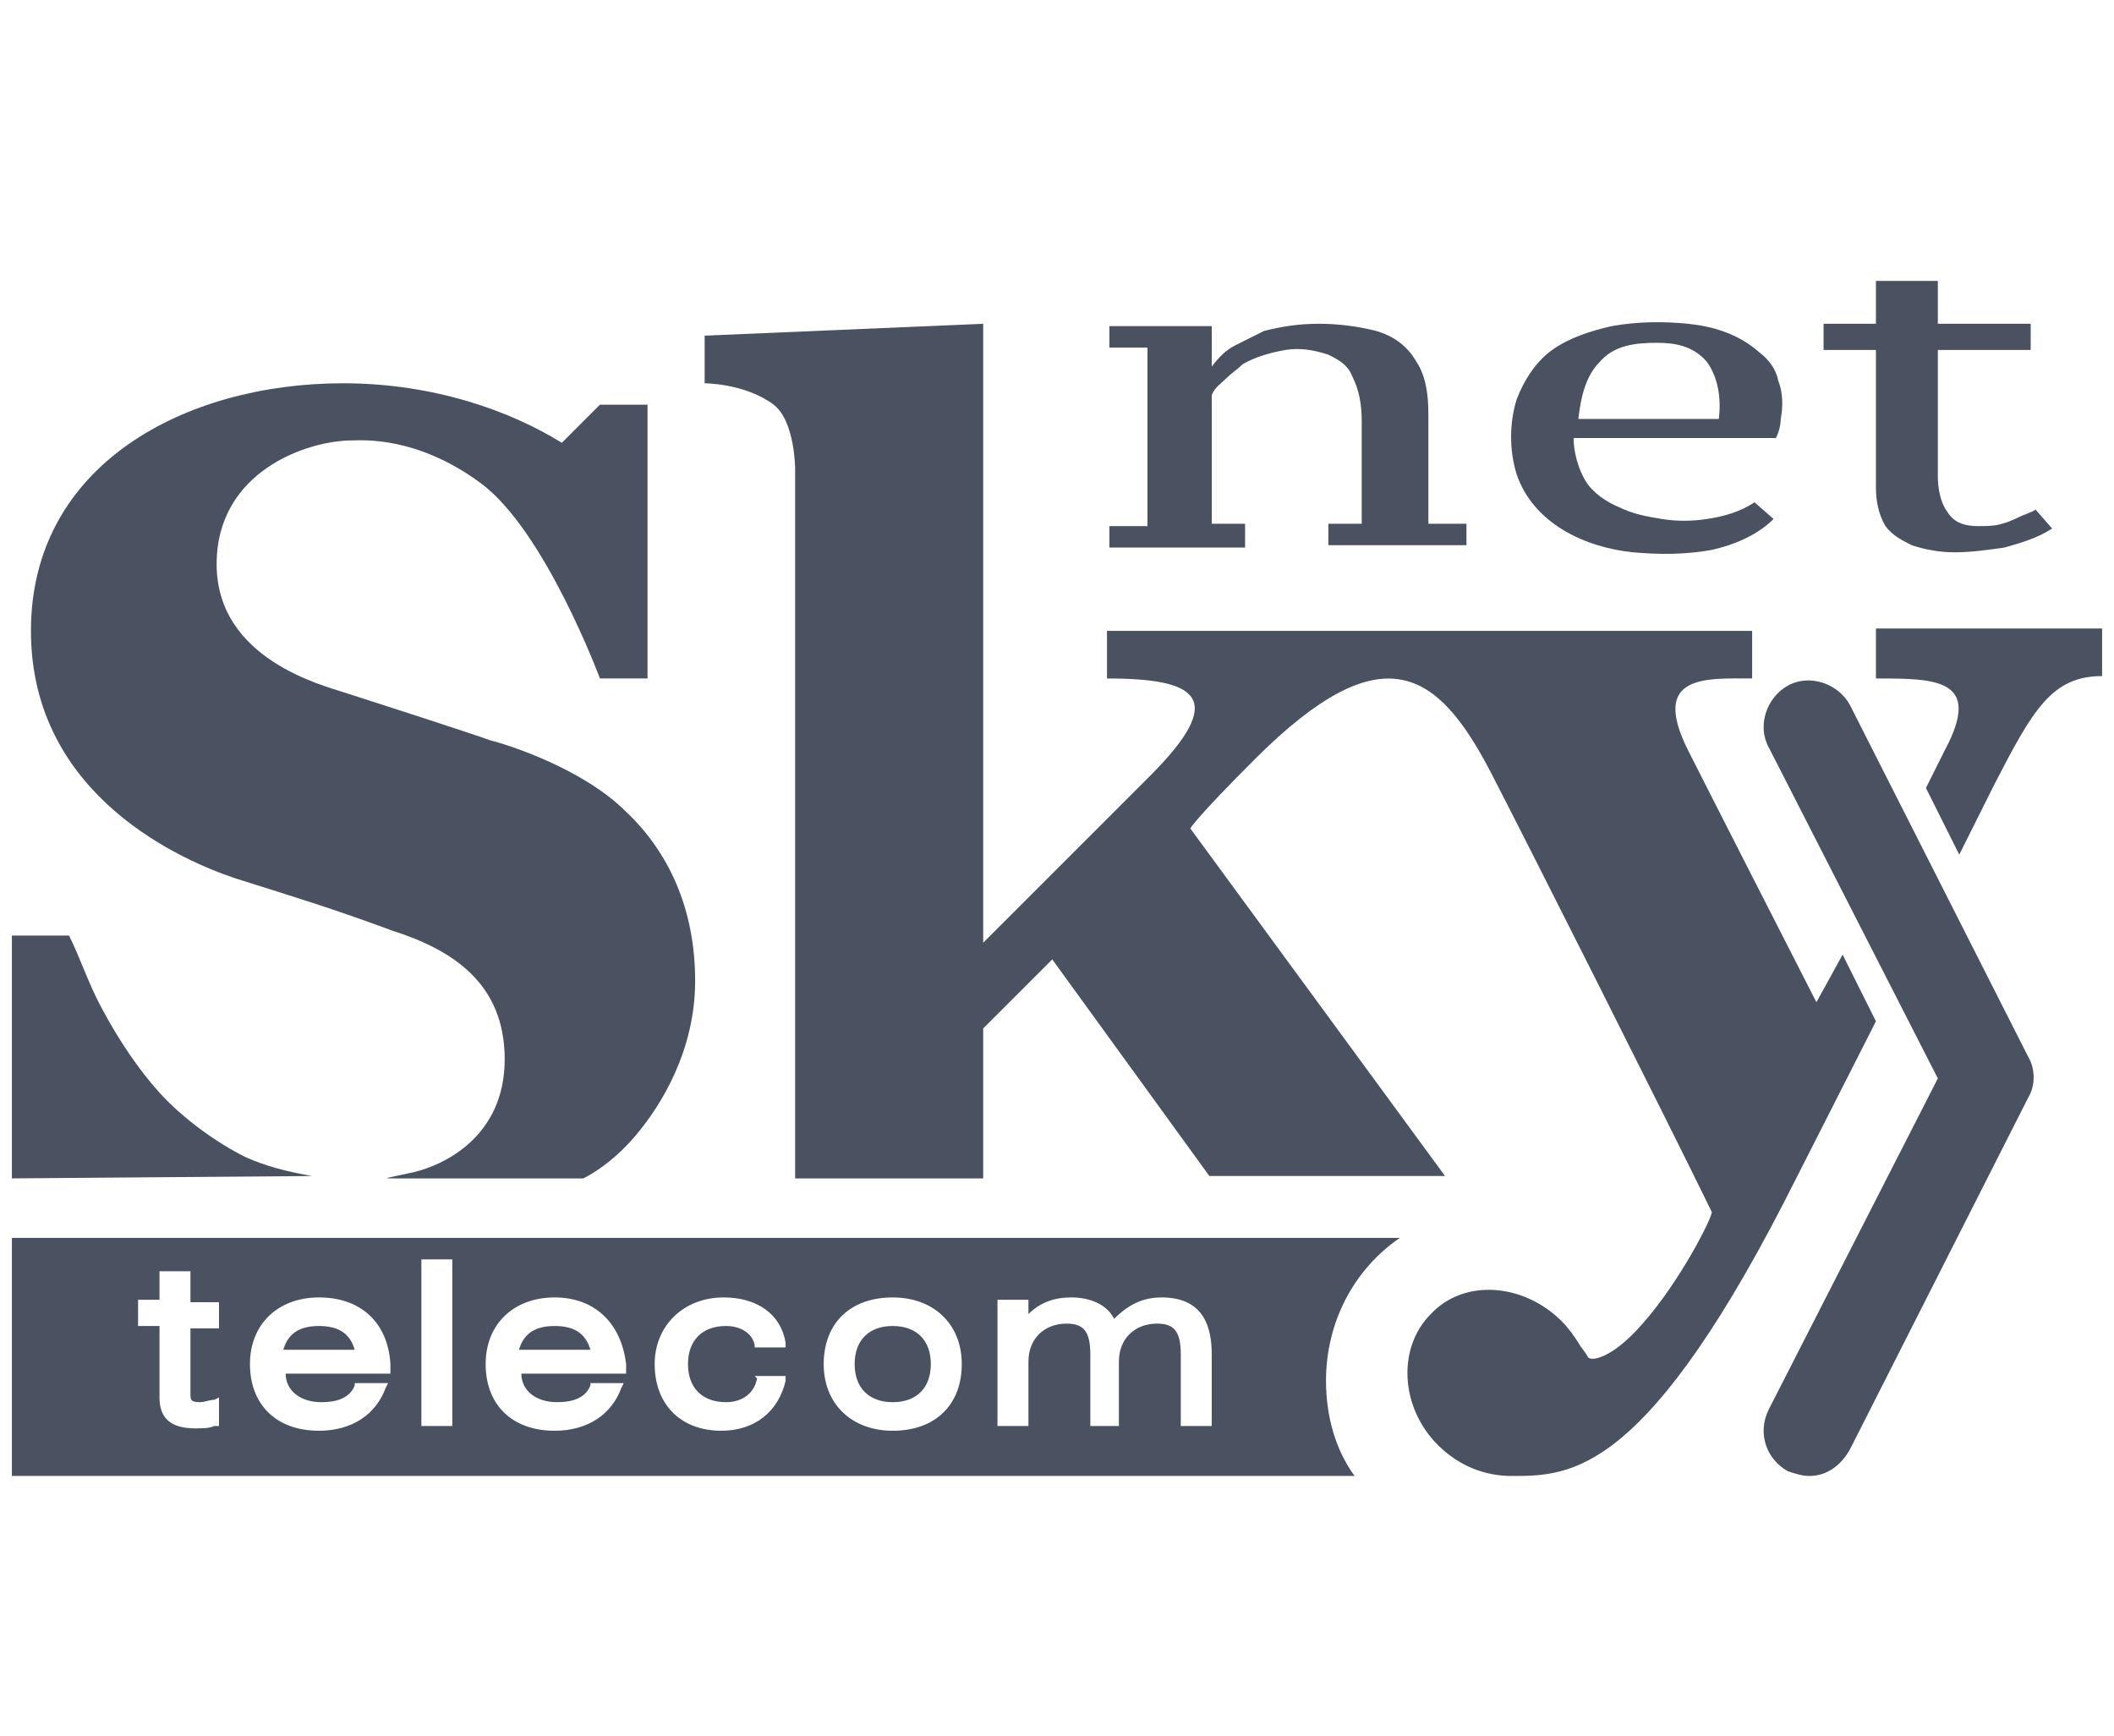
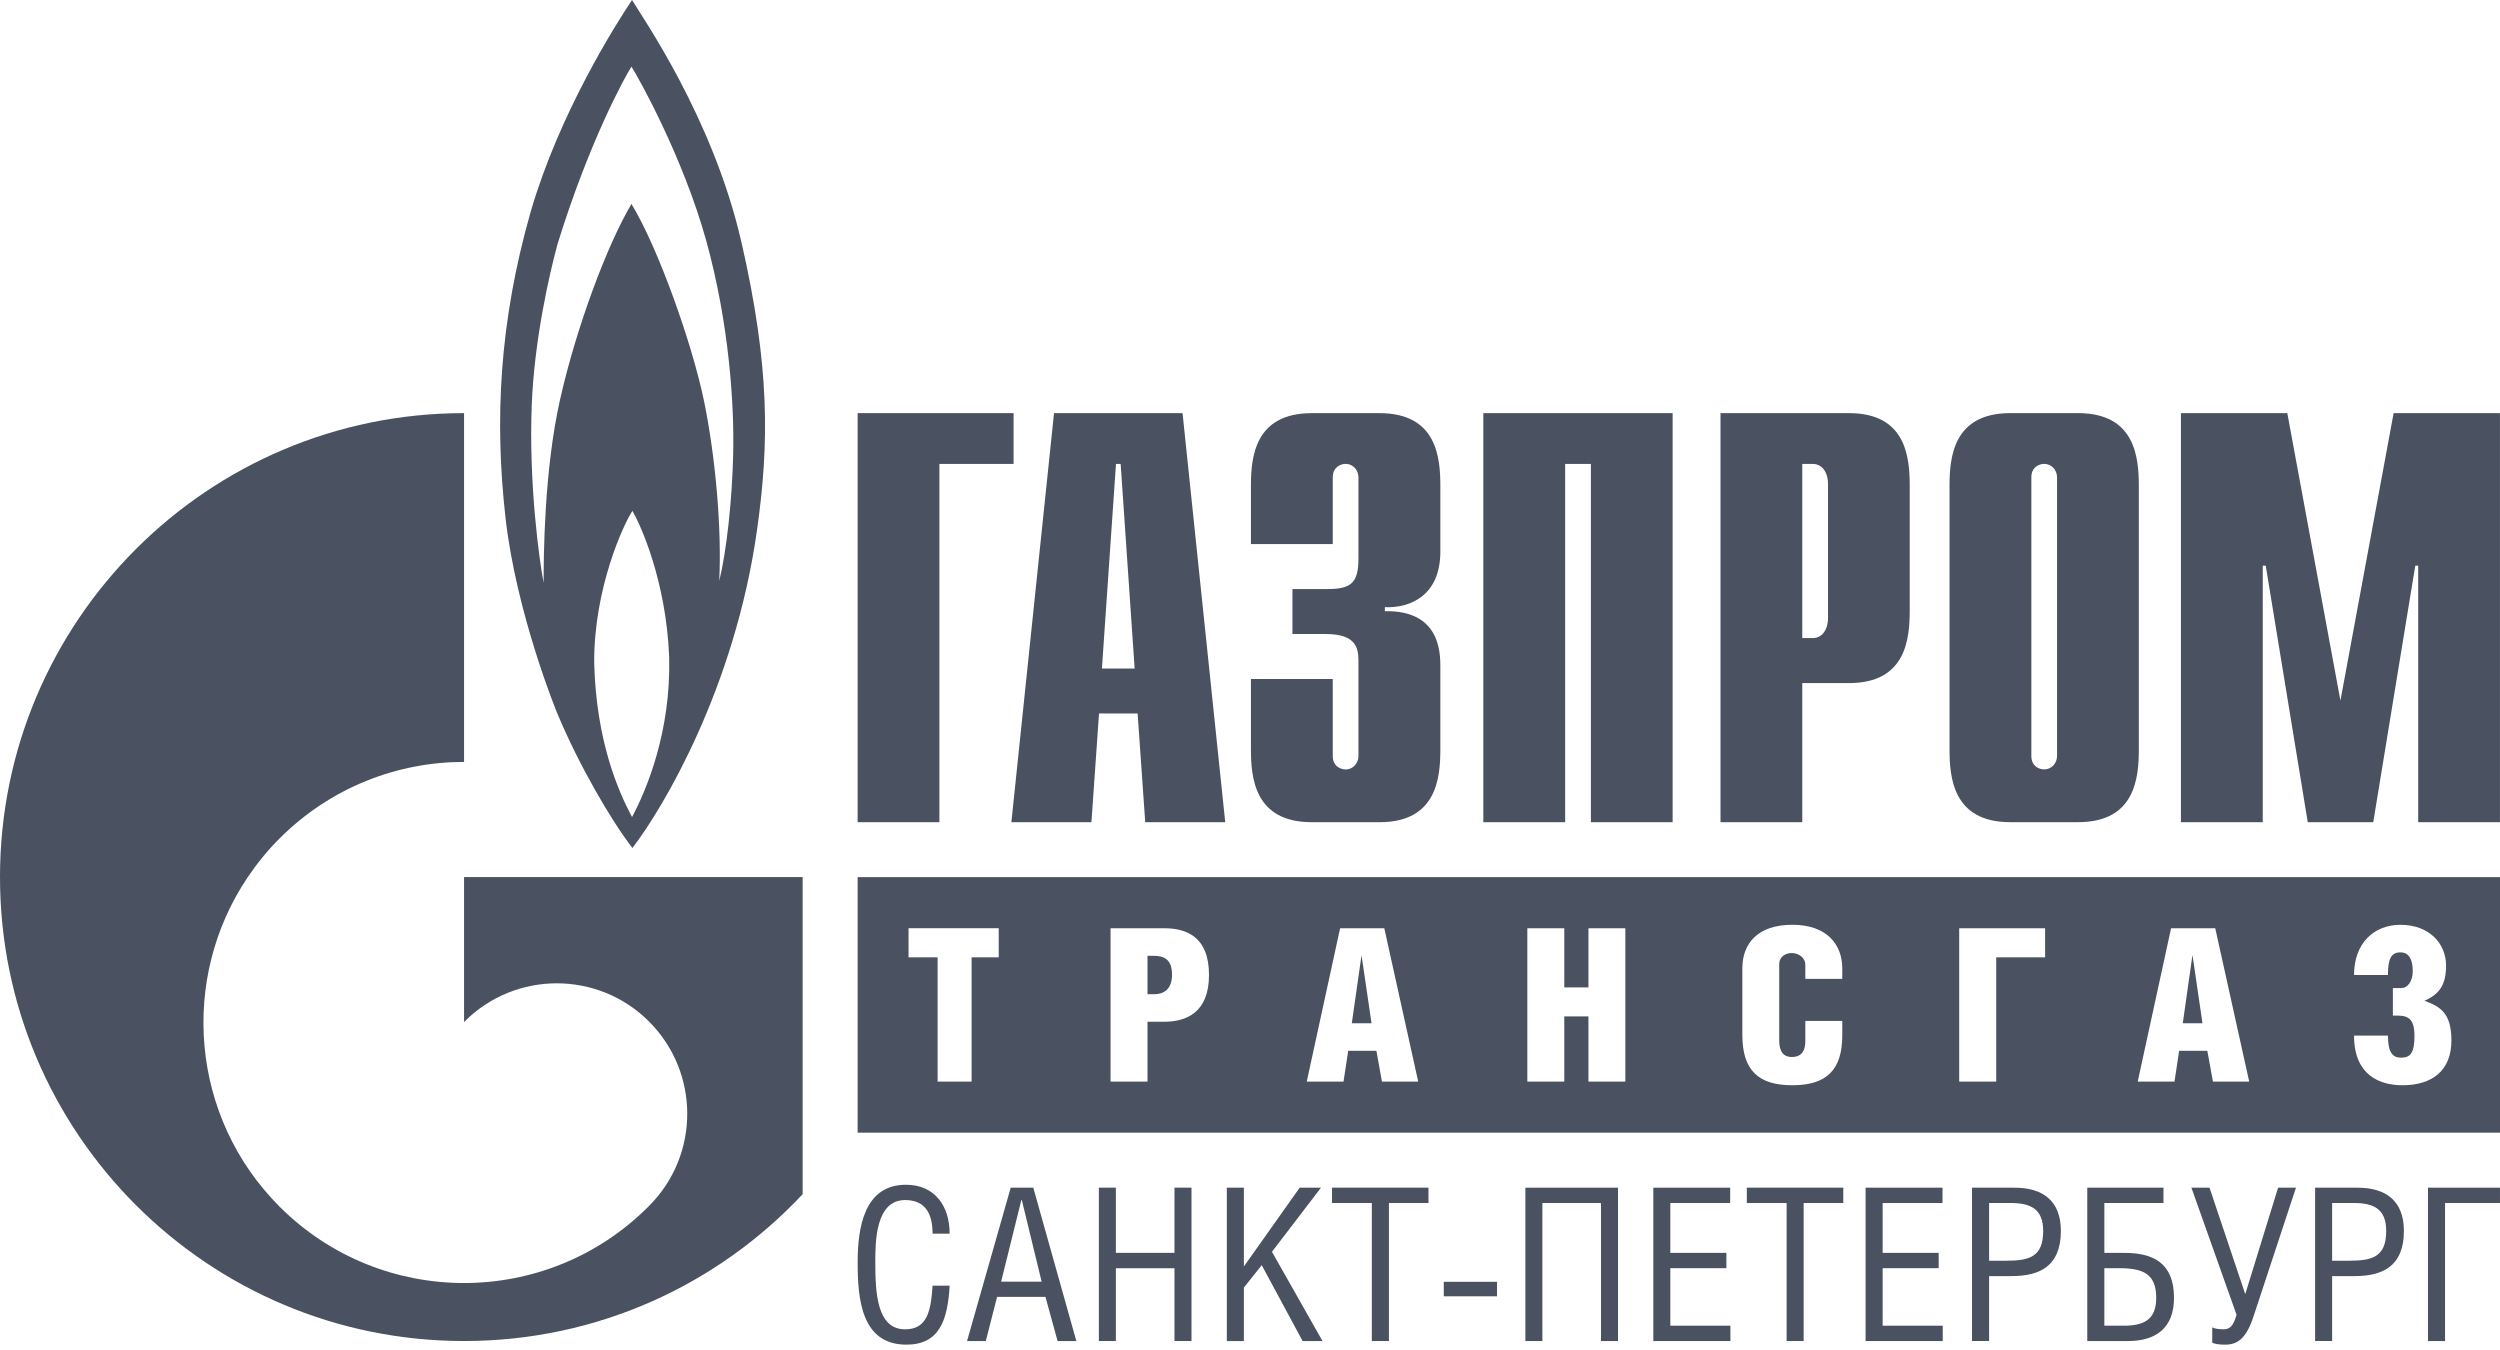
- <svg xmlns="http://www.w3.org/2000/svg" version="1.1" id="Слой_1" x="0px" y="0px" viewBox="0 0 88.8 72.9" style="enable-background:new 0 0 88.8 72.9;" xml:space="preserve">
-   <style type="text/css">
- 	.st0{fill:#4A5161;}
- </style>
-   <g>
-     <g>
-       <path class="st0" d="M26.3,34.1c-1.8-1.8-4.9-2.8-5.7-3c0,0-0.5-0.2-6.1-2c-0.9-0.3-5.4-1.4-5.4-5.4c0-3.9,3.8-5.2,5.7-5.2    c0.4,0,2.7-0.2,5.4,1.8s5,8.2,5,8.2h2V17h-2l-1.6,1.6c-2.1-1.3-5.3-2.5-9.2-2.5c-6.6,0-13.1,3.4-13.1,10.4s6.5,9.7,8.6,10.4    c2.2,0.7,3.9,1.2,6.6,2.2c2.5,0.8,4.7,2.2,4.7,5.4s-2.5,4.5-4.1,4.8c-0.9,0.2-1.1,0.2-0.5,0.2c0.2,0,7.9,0,7.9,0s1.1-0.5,2.2-1.8    s2.5-3.6,2.5-6.5C29.2,38.2,28.1,35.8,26.3,34.1z" />
-       <path class="st0" d="M13.1,49.4L13.1,49.4c-1.1-0.2-1.9-0.4-2.8-0.8C9.1,48,7.7,47,6.7,45.9c-0.9-1-1.7-2.2-2.4-3.5    c-0.6-1.1-0.9-2.1-1.4-3.1H0.5v10.2L13.1,49.4C13.2,49.5,13.2,49.5,13.1,49.4C13.2,49.4,13.2,49.4,13.1,49.4z" />
-     </g>
-     <g>
-       <g>
-         <path class="st0" d="M76,62c-0.3,0-0.6-0.1-0.9-0.2c-0.9-0.5-1.3-1.6-0.8-2.6l7.1-13.9l-7.1-13.9c-0.5-0.9-0.1-2.1,0.8-2.6     s2.1-0.1,2.6,0.8l7.5,14.8c0.3,0.5,0.3,1.2,0,1.7l-7.5,14.8C77.3,61.6,76.7,62,76,62z" />
-       </g>
-     </g>
-     <g>
-       <path class="st0" d="M37.5,55.7c-1,0-1.6,0.6-1.6,1.6s0.6,1.6,1.6,1.6s1.6-0.6,1.6-1.6S38.5,55.7,37.5,55.7z" />
-       <path class="st0" d="M23.3,55.7c-0.8,0-1.3,0.3-1.5,1h3C24.6,56,24.1,55.7,23.3,55.7z" />
-       <path class="st0" d="M13.4,55.7c-0.8,0-1.3,0.3-1.5,1h3C14.7,56,14.2,55.7,13.4,55.7z" />
-       <path class="st0" d="M58.8,52H0.5v10h56.4c-0.8-1.1-1.2-2.5-1.2-4C55.7,55.5,56.9,53.3,58.8,52z M9.2,55.8H8v2.7    c0,0.3,0,0.4,0.4,0.4c0.2,0,0.4-0.1,0.6-0.1l0.2-0.1v1.2H9C8.8,60,8.5,60,8.2,60c-1,0-1.5-0.4-1.5-1.3v-3H5.8v-1.1h0.9v-1.2H8v1.3    h1.2V55.8z M16.4,57.7H12c0,0.7,0.6,1.2,1.5,1.2c0.7,0,1.2-0.2,1.4-0.7v-0.1h1.4l-0.1,0.2c-0.4,1.1-1.4,1.8-2.8,1.8    c-1.8,0-2.9-1.1-2.9-2.8c0-1.7,1.2-2.8,2.9-2.8c1.8,0,2.9,1.1,3,2.8V57.7z M19,59.9h-1.3v-7H19V59.9z M26.3,57.7h-4.4    c0,0.7,0.6,1.2,1.5,1.2c0.7,0,1.2-0.2,1.4-0.7v-0.1h1.4l-0.1,0.2c-0.4,1.1-1.4,1.8-2.8,1.8c-1.8,0-2.9-1.1-2.9-2.8    c0-1.7,1.2-2.8,2.9-2.8s2.8,1.1,3,2.8V57.7z M33,56.6h-1.3v-0.1c-0.1-0.5-0.6-0.8-1.2-0.8c-1,0-1.6,0.6-1.6,1.6s0.6,1.6,1.6,1.6    c0.7,0,1.2-0.4,1.3-1l-0.1-0.1H33V58c-0.3,1.3-1.3,2.1-2.7,2.1c-1.7,0-2.8-1.1-2.8-2.8c0-1.6,1.2-2.8,2.9-2.8    c1.4,0,2.4,0.7,2.6,1.9V56.6z M37.5,60.1c-1.7,0-2.9-1.1-2.9-2.8c0-1.7,1.1-2.8,2.9-2.8c1.7,0,2.9,1.1,2.9,2.8    C40.4,59,39.3,60.1,37.5,60.1z M50.9,59.9h-1.3v-3c0-1-0.3-1.3-1-1.3c-0.9,0-1.6,0.6-1.6,1.6v2.7h-1.2v-3c0-1-0.3-1.3-1-1.3    c-0.9,0-1.6,0.6-1.6,1.6v2.7h-1.3v-5.3h1.3v0.6c0.5-0.5,1.1-0.7,1.8-0.7c0.8,0,1.5,0.3,1.8,0.9c0.6-0.6,1.2-0.9,2-0.9    c1.8,0,2.1,1.3,2.1,2.4V59.9z" />
-     </g>
-     <g>
-       <path class="st0" d="M76.3,42.1c0,0-4.7-9.2-5.4-10.6c-1.6-3.2,0.8-3,2.7-3v-2H46.5v2c3.8,0,5.1,0.8,1.8,4.1c-2.6,2.6-7,7-7,7v-26    l-11.7,0.5v2c0,0,1.7,0,2.9,0.9c0.9,0.7,0.9,2.7,0.9,2.7v29.8h7.9v-6.3l2.9-2.9l6.6,9.1h9.9L50,34.8c0,0,0.2-0.4,2.7-2.9    c5.4-5.4,7.7-3.7,9.9,0.5c1.5,2.9,7.3,14.4,9.3,18.5c0.1,0.1-1.3,2.9-2.9,4.7c-1.3,1.5-2.2,1.6-2.3,1.4c-0.1-0.2-0.3-0.4-0.4-0.6    c-0.2-0.3-0.4-0.6-0.7-0.9c-1.6-1.6-4.1-1.8-5.5-0.3c-1.4,1.4-1.3,3.9,0.3,5.5c0.9,0.9,2,1.3,3.1,1.3l0,0c2.5,0,5.7,0,12-12.6    l3.3-6.5l-1.4-2.8L76.3,42.1z" />
-       <path class="st0" d="M78.8,26.5v2c2.5,0,4.5,0,2.9,3l-0.8,1.6l1.4,2.8l1.5-3c1.6-3.1,2.4-4.5,4.5-4.5v-2h-9.5V26.5z" />
-     </g>
-     <g>
-       <path class="st0" d="M52.3,22.9V22h-1.4v-5.4c0.1-0.3,0.4-0.5,0.6-0.7c0.2-0.2,0.5-0.4,0.7-0.6c0.5-0.3,1.2-0.5,1.8-0.6    s1.2,0,1.8,0.2c0.4,0.2,0.8,0.4,1,0.9c0.3,0.6,0.4,1.2,0.4,1.9V22H56h-0.2v0.9H56h5.4h0.2V22h-0.2H60v-4.6c0-0.8-0.1-1.6-0.5-2.2    c-0.4-0.7-1-1.1-1.7-1.3c-0.8-0.2-1.6-0.3-2.4-0.3c-0.8,0-1.5,0.1-2.3,0.3c-0.4,0.2-0.8,0.4-1.2,0.6c-0.4,0.2-0.7,0.5-1,0.9v-1.7    h-4.3v0.9h1.6v7.5h-1.6V23h5.7V22.9z" />
-       <path class="st0" d="M74.5,21.8c-0.7,0.7-1.7,1.1-2.6,1.3c-1.1,0.2-2.2,0.2-3.3,0.1c-2-0.2-4.2-1.2-4.9-3.3c-0.3-1-0.3-2.1,0-3.1    c0.3-0.8,0.8-1.6,1.5-2.1s1.6-0.8,2.5-1c1.1-0.2,2.2-0.2,3.2-0.1c1,0.1,2.1,0.4,3,1.2c0.4,0.3,0.7,0.7,0.8,1.2    c0.2,0.5,0.2,1.1,0.1,1.6c0,0.3-0.1,0.6-0.2,0.8h-8.5c0,0.6,0.2,1.3,0.5,1.8s0.9,0.9,1.4,1.1c0.6,0.3,1.2,0.4,1.8,0.5    c0.6,0.1,1.3,0.1,1.9,0c0.7-0.1,1.4-0.3,2-0.7L74.5,21.8z M69.6,14.4c-0.9,0-1.8,0.1-2.4,0.8c-0.6,0.6-0.8,1.5-0.9,2.4h5.9    c0.1-0.8,0-1.7-0.5-2.4C71.1,14.5,70.3,14.4,69.6,14.4z" />
-       <path class="st0" d="M78.8,11.8v1.8h-2.2v1.1h2.2v5.8c0,0.5,0.1,1.1,0.4,1.6c0.3,0.4,0.7,0.6,1.1,0.8c0.6,0.2,1.2,0.3,1.8,0.3    c0.7,0,1.4-0.1,2.1-0.2c0.7-0.2,1.4-0.4,2-0.8l-0.7-0.8c-0.1,0.1-0.2,0.1-0.4,0.2c-0.3,0.1-0.6,0.3-1,0.4c-0.3,0.1-0.7,0.1-1,0.1    c-0.5,0-1-0.1-1.3-0.6c-0.3-0.4-0.4-1-0.4-1.5v-5.3h3.9v-1.1h-3.9v-1.8C81.4,11.8,78.8,11.8,78.8,11.8z" />
-     </g>
-   </g>
+ <svg xmlns="http://www.w3.org/2000/svg" width="100" height="54" viewBox="0 0 100 54" fill="none">
+   <path d="M34.305 16.525H40.543V18.557H37.576V32.888H34.305V16.525Z" fill="#4A5161" />
+   <path d="M40.455 32.888H43.657L43.961 28.539H45.505L45.809 32.888H49.009L47.302 16.526H42.161L40.455 32.888H40.455ZM44.077 26.741L44.639 18.557H44.826L45.386 26.741H44.077Z" fill="#4A5161" />
+   <path d="M53.31 27.159V30.241C53.31 30.661 53.639 30.778 53.827 30.778C54.128 30.778 54.338 30.522 54.338 30.241V26.436C54.338 25.921 54.244 25.361 53.029 25.361H51.698V23.562H53.075C54.011 23.562 54.338 23.352 54.338 22.346V19.094C54.338 18.813 54.128 18.555 53.827 18.555C53.639 18.555 53.31 18.672 53.31 19.094V21.762H50.037V19.448C50.037 18.301 50.179 16.526 52.47 16.526H55.181C57.474 16.526 57.614 18.301 57.614 19.448V22.067C57.614 23.843 56.376 24.334 55.394 24.286V24.448C57.588 24.402 57.614 26.086 57.614 26.668V29.966C57.614 31.108 57.474 32.888 55.181 32.888H52.47C50.179 32.888 50.037 31.108 50.037 29.966V27.159H53.31V27.159Z" fill="#4A5161" />
+   <path d="M59.333 16.525H66.905V32.888H63.636V18.557H62.606V32.888H59.333V16.525Z" fill="#4A5161" />
+   <path d="M68.82 32.888H72.091V27.323H73.962C76.25 27.323 76.389 25.546 76.389 24.401V19.447C76.389 18.3 76.25 16.525 73.962 16.525H68.82V32.887V32.888ZM72.091 25.523V18.557H72.511C72.862 18.557 73.121 18.858 73.121 19.372V24.705C73.121 25.222 72.862 25.523 72.511 25.523H72.091V25.523Z" fill="#4A5161" />
+   <path d="M77.981 29.965C77.981 31.109 78.123 32.887 80.411 32.887H83.122C85.413 32.887 85.553 31.109 85.553 29.965V19.449C85.553 18.302 85.413 16.525 83.122 16.525H80.411C78.123 16.525 77.981 18.302 77.981 19.449V29.965V29.965ZM82.282 30.239C82.282 30.52 82.071 30.776 81.768 30.776C81.578 30.776 81.254 30.662 81.254 30.239V19.092C81.254 18.672 81.579 18.555 81.768 18.555C82.071 18.555 82.282 18.812 82.282 19.092V30.239Z" fill="#4A5161" />
+   <path d="M95.745 16.525H99.998V32.888H96.728V22.627H96.611L94.93 32.888H92.31L90.629 22.627H90.51V32.888H87.237V16.525H91.492L93.617 28.024L95.745 16.525Z" fill="#4A5161" />
+   <path d="M29.328 18.141C29.285 20.042 29.061 22.049 28.769 23.241C28.874 21.178 28.624 18.266 28.15 15.991C27.674 13.717 26.331 9.92 25.258 8.157C24.267 9.834 23.047 13.12 22.405 15.971C21.761 18.824 21.745 22.276 21.745 23.31C21.573 22.436 21.146 19.329 21.27 16.197C21.37 13.618 21.971 10.968 22.305 9.751C23.565 5.676 24.993 3.075 25.258 2.666C25.525 3.075 27.323 6.281 28.255 9.648C29.182 13.018 29.37 16.24 29.328 18.141H29.328ZM25.281 32.681C24.719 31.629 23.851 29.626 23.768 26.533C23.748 23.536 24.945 20.966 25.297 20.434C25.607 20.966 26.642 23.207 26.766 26.264C26.848 29.254 25.857 31.608 25.281 32.682V32.681ZM29.657 9.69C28.522 4.71 25.671 0.662 25.281 0C24.657 0.93 22.382 4.5 21.227 8.472C19.965 12.894 19.783 16.816 20.217 20.683C20.648 24.546 22.282 28.513 22.282 28.513C23.149 30.596 24.45 32.828 25.297 33.919C26.537 32.307 29.39 27.501 30.278 21.22C30.774 17.727 30.797 14.668 29.658 9.69H29.657Z" fill="#4A5161" />
+   <path d="M27.209 35.082H18.562V40.885C18.568 40.874 18.575 40.868 18.584 40.859C20.619 38.824 23.924 38.824 25.959 40.859C28 42.899 28 46.204 25.959 48.239C25.953 48.248 25.944 48.258 25.935 48.264V48.267C25.926 48.273 25.914 48.285 25.905 48.294C23.875 50.311 21.215 51.321 18.562 51.321C15.894 51.321 13.226 50.304 11.188 48.271C7.604 44.685 7.178 39.132 9.913 35.082C10.283 34.534 10.704 34.013 11.188 33.532C13.226 31.496 15.894 30.477 18.562 30.477V16.525C8.312 16.525 0 24.84 0 35.082C0 45.331 8.312 53.641 18.562 53.641C23.909 53.641 28.722 51.38 32.106 47.767V35.082H27.209L27.209 35.082Z" fill="#4A5161" />
+   <path d="M100 35.084H34.305V45.308H100V35.084V35.084ZM38.865 43.264H37.505V38.292H36.342V37.129H39.949V38.292H38.864V43.264H38.865ZM45.9 39.769H46.165C46.532 39.769 46.881 39.591 46.881 38.983C46.881 38.378 46.567 38.232 46.137 38.232H45.9V39.769ZM45.9 43.263H44.422V37.13H46.567C47.421 37.13 48.36 37.437 48.36 38.999C48.36 40.514 47.437 40.87 46.567 40.87H45.9V43.264V43.263ZM54.861 40.931L54.465 38.231H54.458L54.072 40.931H54.86H54.861ZM55.372 37.13L56.728 43.263H55.278L55.056 42.032H53.928L53.741 43.263H52.27L53.604 37.13H55.372H55.372ZM62.571 39.497H63.538V37.13H65.014V43.263H63.538V40.657H62.571V43.263H61.093V37.13H62.571V39.497ZM73.691 40.837V41.411C73.691 42.802 73.061 43.41 71.692 43.41C70.334 43.41 69.694 42.81 69.694 41.402V38.727C69.694 37.761 70.292 36.991 71.692 36.991C73.075 36.991 73.691 37.779 73.691 38.736V39.154H72.213V38.601C72.213 38.275 71.907 38.122 71.674 38.122C71.427 38.122 71.169 38.258 71.169 38.574V41.632C71.169 42.094 71.366 42.281 71.674 42.281C71.992 42.281 72.213 42.112 72.213 41.649V40.837H73.691V40.837ZM81.804 37.13V38.293H79.849V43.265H78.368V37.13H81.804ZM88.099 40.931L87.704 38.231H87.694L87.311 40.931H88.099V40.931ZM88.61 37.13L89.968 43.263H88.517L88.293 42.032H87.166L86.98 43.263H85.509L86.843 37.13H88.611H88.61ZM94.162 38.999C94.162 37.727 94.957 36.992 96.017 36.992C97.184 36.992 97.842 37.755 97.842 38.616C97.842 39.377 97.595 39.763 96.971 40.034H96.987C97.613 40.265 98.056 40.52 98.056 41.621C98.056 42.836 97.271 43.41 96.101 43.41C95.185 43.41 94.162 43.008 94.162 41.425H95.518C95.518 42.11 95.715 42.307 96.039 42.307C96.423 42.307 96.579 42.11 96.579 41.425C96.579 40.854 96.398 40.624 95.928 40.624H95.715V39.522H96.064C96.279 39.522 96.51 39.282 96.51 38.849C96.51 38.384 96.363 38.095 96.016 38.095C95.637 38.095 95.518 38.369 95.518 38.999H94.162V38.999Z" fill="#4A5161" />
+   <path d="M37.303 49.347C37.303 48.607 37.056 48.002 36.205 48.002C35.021 48.002 35.012 49.671 35.012 50.48C35.012 51.725 35.078 53.173 36.205 53.173C37.09 53.173 37.237 52.44 37.303 51.426H37.986C37.908 52.84 37.558 53.786 36.255 53.786C34.45 53.786 34.306 51.947 34.306 50.498C34.306 49.116 34.56 47.39 36.238 47.39C37.397 47.39 37.986 48.248 37.986 49.347H37.303Z" fill="#4A5161" />
+   <path d="M40.873 48.002H40.854L40.045 51.266H41.665L40.873 48.002V48.002ZM40.429 47.506H41.331L43.054 53.642H42.304L41.818 51.876H39.883L39.432 53.642H38.682L40.429 47.506H40.429Z" fill="#4A5161" />
+   <path d="M44.635 50.114H46.979V47.506H47.66V53.641H46.979V50.729H44.635V53.641H43.955V47.506H44.635V50.114Z" fill="#4A5161" />
+   <path d="M49.755 50.659L51.988 47.507H52.84L50.878 50.072L52.9 53.642H52.105L50.47 50.608L49.755 51.502V53.642H49.073V47.507H49.755V50.659Z" fill="#4A5161" />
+   <path d="M55.557 53.641H54.873V48.121H53.281V47.506H57.139V48.121H55.557V53.641Z" fill="#4A5161" />
+   <path d="M59.881 51.852H57.751V51.272H59.881V51.852Z" fill="#4A5161" />
+   <path d="M64.72 47.507V53.642H64.04V48.121H61.695V53.642H61.015V47.507H64.72Z" fill="#4A5161" />
+   <path d="M69.207 47.507V48.121H66.813V50.115H69.055V50.727H66.813V53.028H69.216V53.642H66.133V47.507H69.207Z" fill="#4A5161" />
+   <path d="M72.146 53.641H71.465V48.121H69.873V47.506H73.731V48.121H72.146V53.641Z" fill="#4A5161" />
+   <path d="M77.7 47.507V48.121H75.306V50.115H77.547V50.727H75.306V53.028H77.709V53.642H74.623V47.507H77.7Z" fill="#4A5161" />
+   <path d="M79.564 50.429H80.23C81.166 50.429 81.727 50.285 81.727 49.237C81.727 48.369 81.241 48.12 80.425 48.12H79.564V50.429ZM79.564 53.641H78.881V47.508H80.585C81.705 47.508 82.435 48.026 82.435 49.237C82.435 50.667 81.565 51.044 80.46 51.044H79.564V53.641V53.641Z" fill="#4A5161" />
+   <path d="M84.174 53.028H84.948C85.765 53.028 86.249 52.781 86.249 51.913C86.249 50.933 85.697 50.727 84.751 50.727H84.174V53.028ZM86.539 47.507V48.121H84.174V50.116H84.982C86.089 50.116 86.96 50.49 86.96 51.913C86.96 53.13 86.225 53.642 85.119 53.642H83.491V47.507H86.54L86.539 47.507Z" fill="#4A5161" />
+   <path d="M88.38 47.507L89.81 51.767L91.124 47.507H91.839L90.15 52.628C89.856 53.539 89.504 53.786 89.008 53.786C88.737 53.786 88.586 53.752 88.49 53.711V53.096C88.602 53.156 88.79 53.171 88.942 53.171C89.182 53.171 89.326 53.062 89.463 52.594L87.656 47.507H88.38L88.38 47.507Z" fill="#4A5161" />
+   <path d="M93.285 50.429H93.949C94.886 50.429 95.448 50.285 95.448 49.237C95.448 48.369 94.964 48.12 94.146 48.12H93.285V50.429ZM93.285 53.641H92.604V47.508H94.306C95.425 47.508 96.156 48.026 96.156 49.237C96.156 50.667 95.288 51.044 94.181 51.044H93.285V53.641V53.641Z" fill="#4A5161" />
+   <path d="M99.999 47.507V48.121H97.802V53.642H97.119V47.507H99.999Z" fill="#4A5161" />
</svg>
